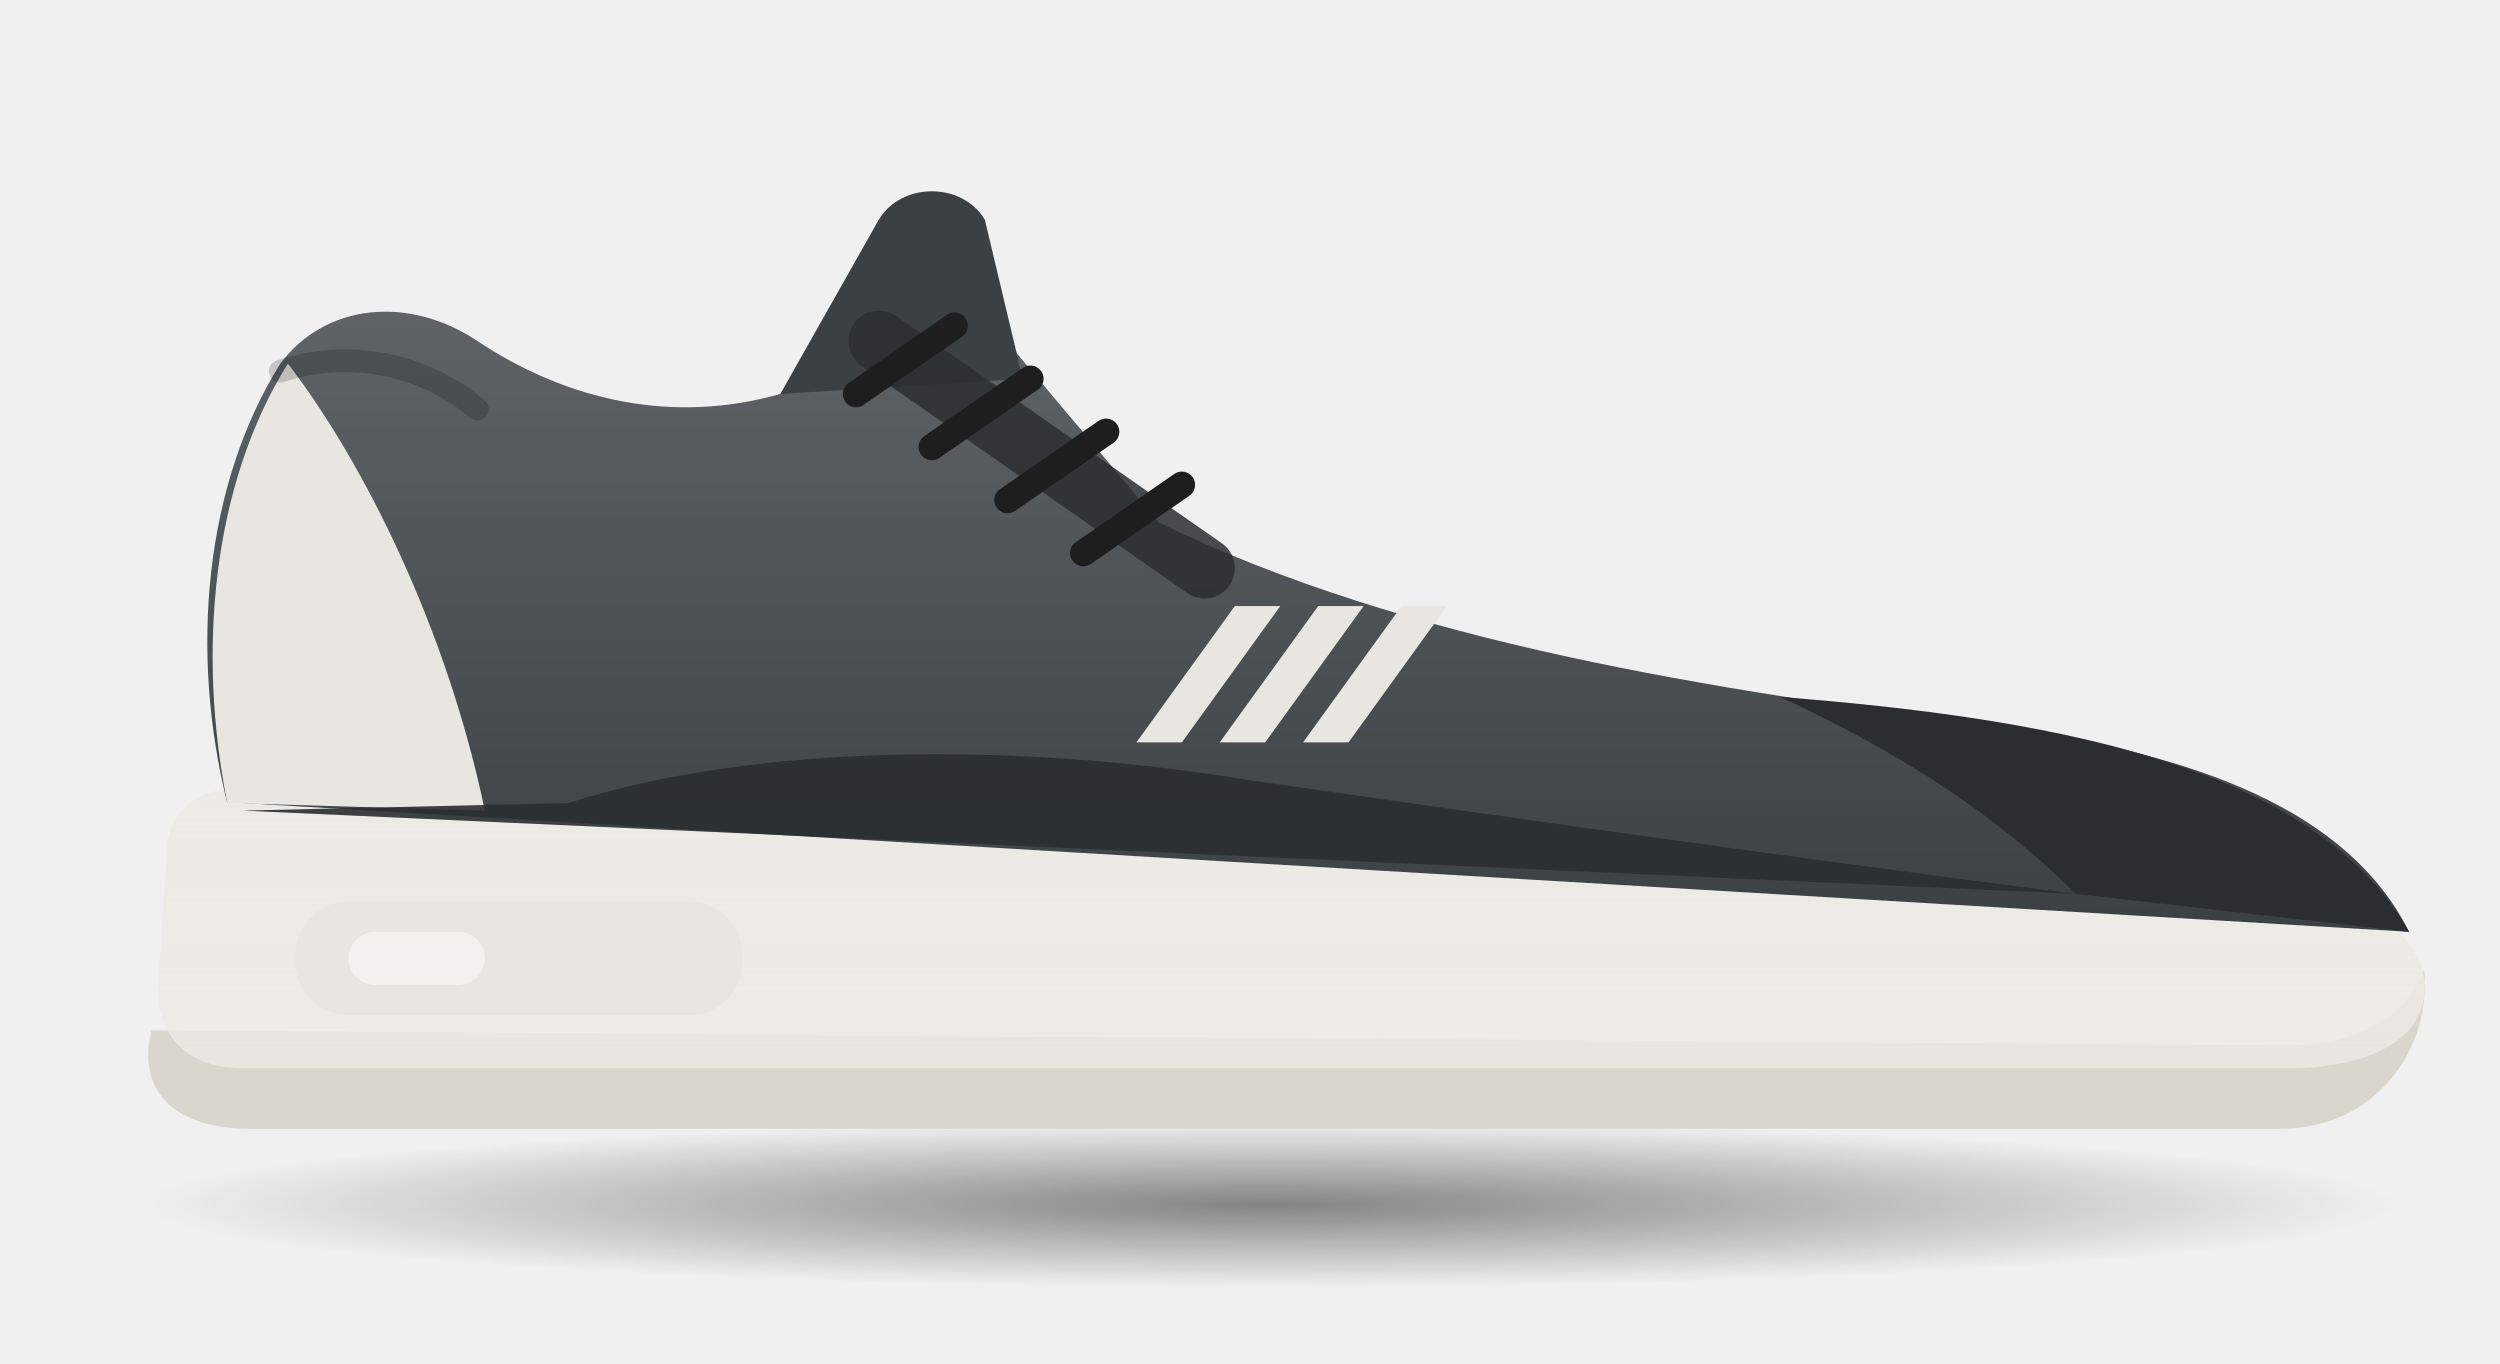
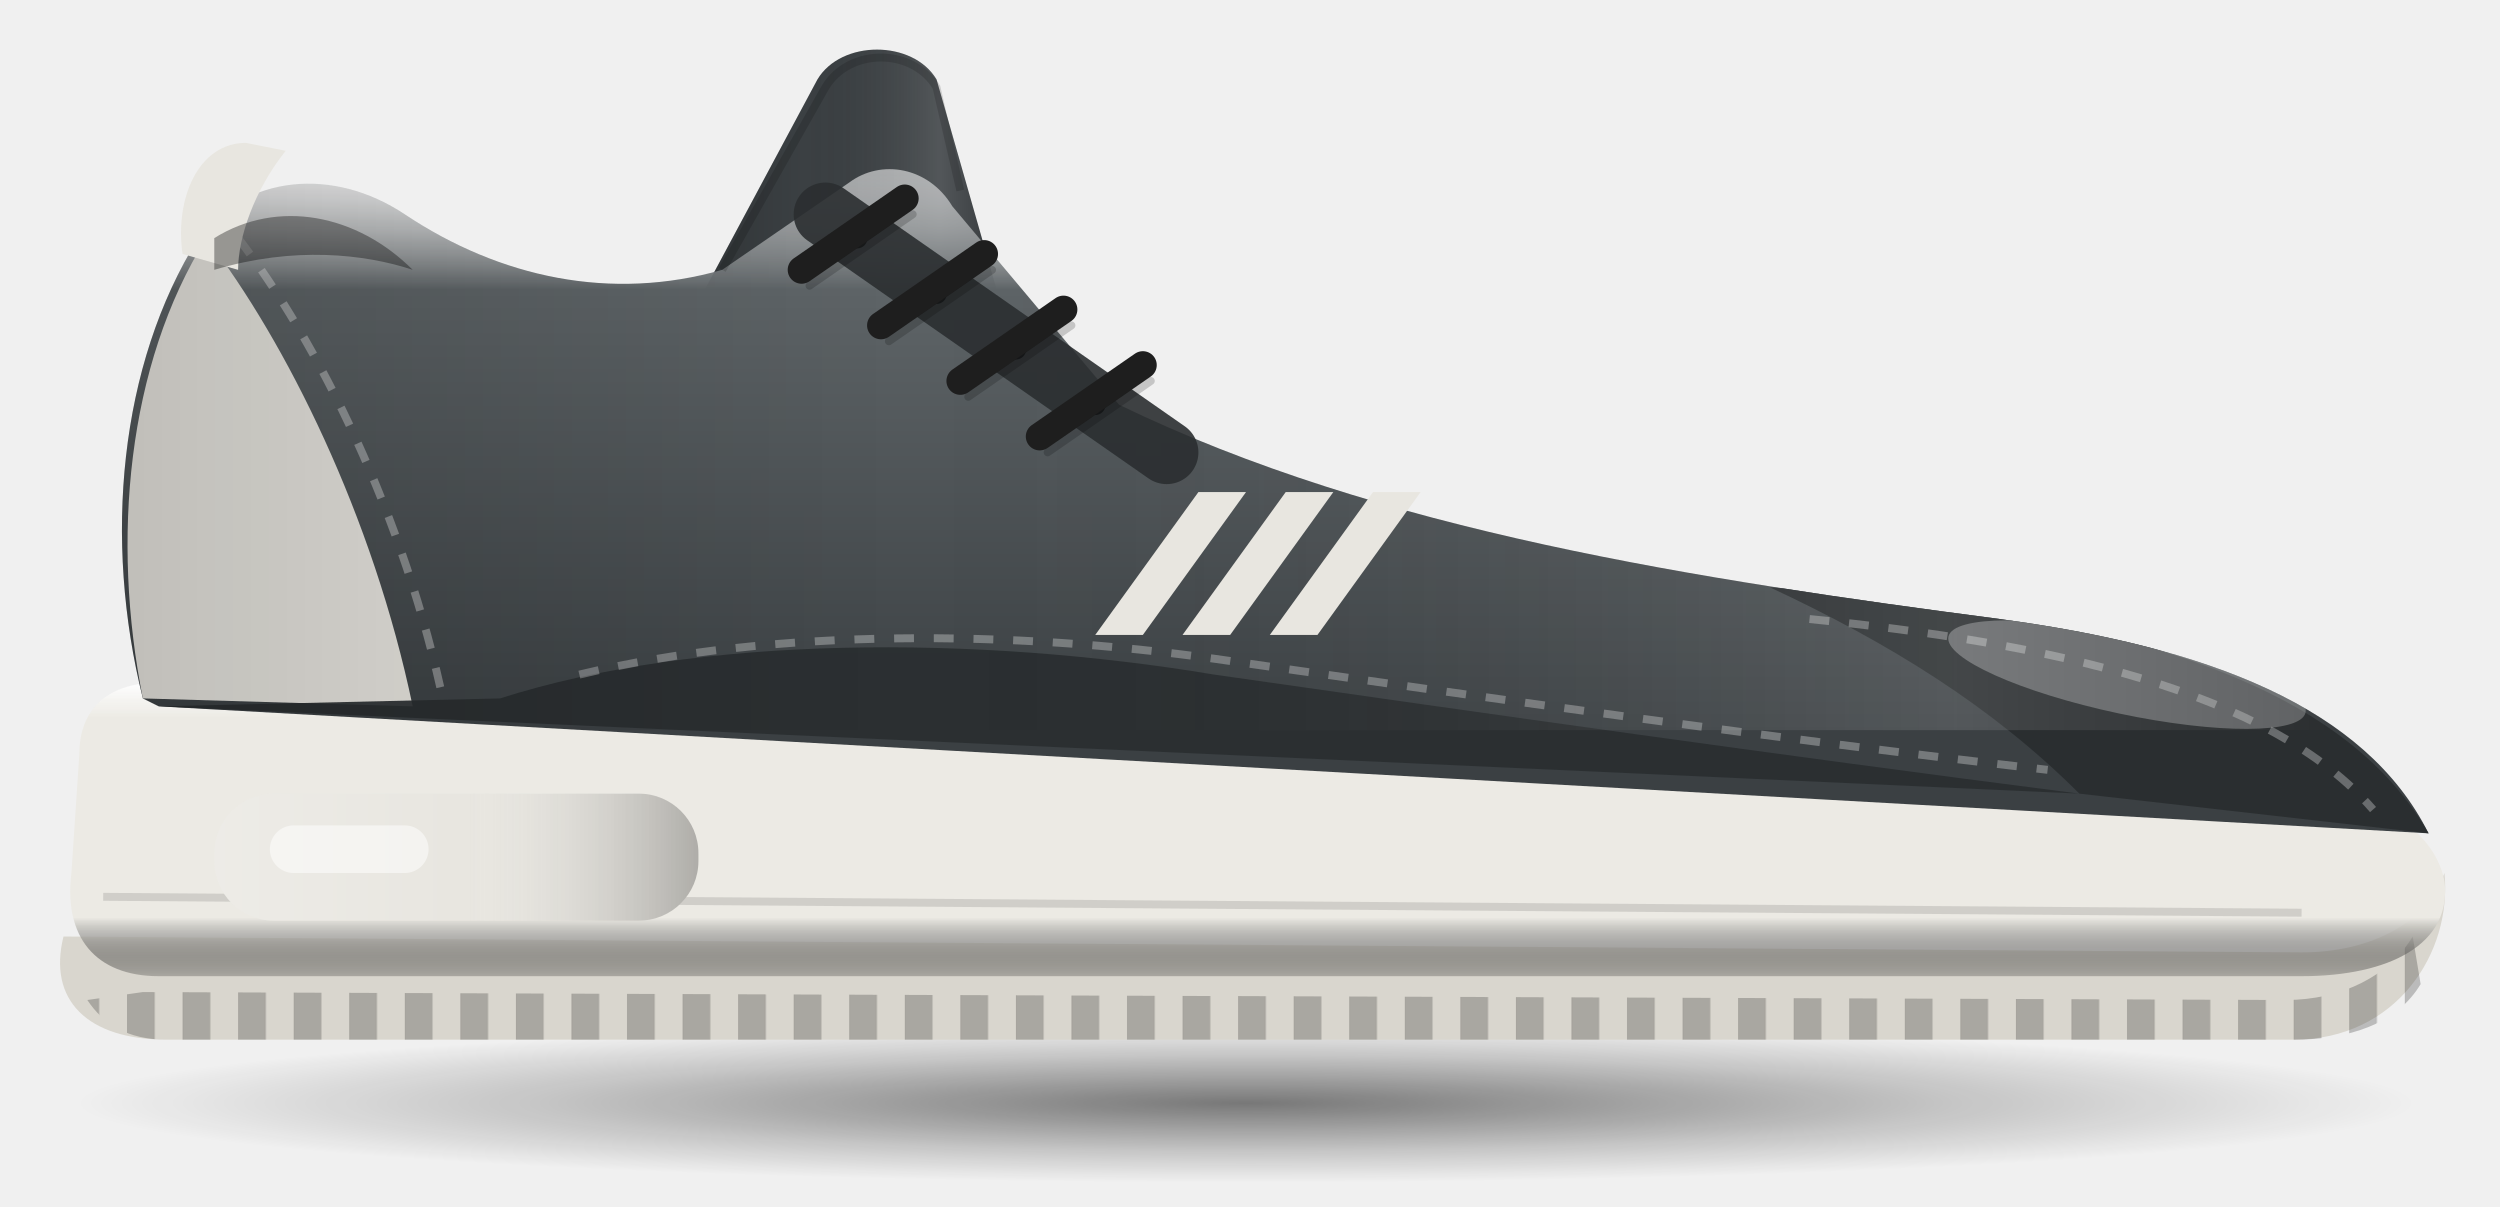
- <svg xmlns="http://www.w3.org/2000/svg" viewBox="0 0 660 360" role="img" aria-hidden="true">
+ <svg xmlns="http://www.w3.org/2000/svg" viewBox="24 36 630 304" role="img" aria-hidden="true">
  <defs>
    <linearGradient id="u-performance-knit" x1="0" y1="0" x2="0" y2="1">
-       <stop offset="0" stop-color="#5E6467" />
+       <stop offset="0" stop-color="#fff" stop-opacity=".55" />
+       <stop offset=".18" stop-color="#5E6467" />
+       <stop offset=".85" stop-color="#3B4043" />
      <stop offset="1" stop-color="#3B4043" />
    </linearGradient>
    <linearGradient id="m-performance-knit" x1="0" y1="0" x2="0" y2="1">
-       <stop offset="0" stop-color="#ECEAE4" />
-       <stop offset="1" stop-color="#ECEAE4" stop-opacity=".82" />
+       <stop offset="0" stop-color="#fff" stop-opacity=".9" />
+       <stop offset=".12" stop-color="#ECEAE4" />
+       <stop offset=".8" stop-color="#ECEAE4" />
+       <stop offset="1" stop-color="#000" stop-opacity=".22" />
+     </linearGradient>
+     <linearGradient id="o-performance-knit" x1="0" y1="0" x2="1" y2="0">
+       <stop offset="0" stop-color="#fff" stop-opacity=".22" />
+       <stop offset=".5" stop-color="#fff" stop-opacity="0" />
+       <stop offset="1" stop-color="#000" stop-opacity=".25" />
+     </linearGradient>
+     <linearGradient id="v-performance-knit" x1="0" y1="0" x2="1" y2="0">
+       <stop offset="0" stop-color="#000" stop-opacity=".18" />
+       <stop offset=".35" stop-color="#000" stop-opacity="0" />
+       <stop offset=".8" stop-color="#fff" stop-opacity=".12" />
+       <stop offset="1" stop-color="#000" stop-opacity=".12" />
    </linearGradient>
    <radialGradient id="s-performance-knit" cx=".5" cy=".5" r=".5">
-       <stop offset="0" stop-color="#000" stop-opacity=".45" />
+       <stop offset="0" stop-color="#000" stop-opacity=".5" />
+       <stop offset=".6" stop-color="#000" stop-opacity=".18" />
      <stop offset="1" stop-color="#000" stop-opacity="0" />
    </radialGradient>
+     <pattern id="t-performance-knit" width="14" height="10" patternUnits="userSpaceOnUse">
+       <rect width="7" height="10" fill="#000" fill-opacity=".22" />
+     </pattern>
+     <clipPath id="c-performance-knit">
+       <path d="M60,212 C50,172 54,128 74,96 C86,80 108,78 126,90 C150,106 178,112 206,104 L238,82 C246,76 258,78 264,88 L306,138 C372,170 452,182 528,192 C580,199 620,214 636,246 L64,214 Z" />
+     </clipPath>
  </defs>
-   <ellipse cx="335" cy="318" rx="300" ry="22" fill="url(#s-performance-knit)" />
+   <ellipse cx="338" cy="314" rx="296" ry="20" fill="url(#s-performance-knit)" />
  <path d="M40,272 L604,276 C622,276 636,268 640,256 C642,276 628,298 602,298 L66,298 C46,298 36,288 40,272 Z" fill="#D9D6CE" />
+   <path d="M60,286 L600,288 C614,288 626,282 632,272 L634,284 C628,294 616,298 602,298 L66,298 C56,298 50,294 46,288 Z" fill="url(#t-performance-knit)" />
  <path d="M44,226 C44,214 52,208 64,208 L560,226 C604,228 636,238 640,258 C642,274 626,282 604,282 L64,282 C48,282 40,272 42,256 Z" fill="url(#m-performance-knit)" />
-   <rect x="78" y="238" width="118" height="30" rx="14" fill="#E8E6E0" />
-   <rect x="92" y="246" width="36" height="14" rx="7" fill="#fff" fill-opacity=".45" />
-   <path d="M60,212 C50,172 54,128 74,96 C86,80 108,78 126,90 C150,106 178,112 206,104 L238,82 C246,76 258,78 264,88 L306,138 C372,170 452,182 528,192 C580,199 620,214 636,246 L64,212 Z" fill="url(#u-performance-knit)" />
-   <path d="M206,104 L232,58 C238,48 254,48 260,58 L270,100 Z" fill="#3B4043" />
-   <path d="M60,212 C52,172 56,128 76,96 C96,122 118,166 128,214 Z" fill="#E8E6E0" />
-   <path d="M470,184 C548,190 612,204 636,246 L548,236 C526,214 500,198 470,184 Z" fill="#2A2E30" />
-   <path d="M150,212 C200,196 270,196 330,206 C400,216 470,226 548,236 L64,214 Z" fill="#2A2E30" fill-opacity=".9" />
+   <path d="M50,262 L604,266" stroke="#000" stroke-opacity=".12" stroke-width="2" />
+   <rect x="78" y="236" width="122" height="32" rx="15" fill="#E8E6E0" />
+   <rect x="78" y="236" width="122" height="32" rx="15" fill="url(#o-performance-knit)" />
+   <rect x="92" y="244" width="40" height="12" rx="6" fill="#fff" fill-opacity=".5" />
+   <path d="M200,112 L230,56 C236,46 254,46 260,56 L276,112 Z" fill="#3B4043" />
+   <path d="M200,112 L230,56 C236,46 254,46 260,56 L276,112 Z" fill="url(#v-performance-knit)" />
+   <path d="M60,212 C50,172 54,128 74,96 C86,80 108,78 126,90 C150,106 178,112 206,104 L238,82 C246,76 258,78 264,88 L306,138 C372,170 452,182 528,192 C580,199 620,214 636,246 L64,214 Z" fill="url(#u-performance-knit)" />
+   <g clip-path="url(#c-performance-knit)">
+     <path d="M60,212 C52,172 56,128 76,96 C96,122 118,166 128,214 Z" fill="#E8E6E0" />
+     <path d="M76,96 C96,122 118,166 128,214" stroke="#fff" stroke-opacity=".35" stroke-width="2" stroke-dasharray="5 5" fill="none" transform="translate(8 0)" />
+     <path d="M470,184 C548,190 612,204 636,246 L548,236 C526,214 500,198 470,184 Z" fill="#2A2E30" />
+     <path d="M480,192 C540,198 596,210 622,240" stroke="#fff" stroke-opacity=".3" stroke-width="2" stroke-dasharray="5 5" fill="none" />
+     <path d="M150,212 C200,196 270,196 330,206 C400,216 470,226 548,236 L64,214 Z" fill="#2A2E30" fill-opacity=".92" />
+     <path d="M170,206 C220,194 280,195 330,202 C400,212 470,222 540,230" stroke="#fff" stroke-opacity=".3" stroke-width="2" stroke-dasharray="5 5" fill="none" />
+     <ellipse cx="560" cy="206" rx="46" ry="10" fill="#fff" fill-opacity=".28" transform="rotate(12 560 206)" />
+     <rect x="40" y="60" width="600" height="160" fill="url(#v-performance-knit)" />
+   </g>
+   <path d="M206,104 L232,58 C238,48 254,48 260,58 L266,84" stroke="#000" stroke-opacity=".15" stroke-width="2" fill="none" />
+   <path d="M70,100 C68,86 74,72 86,72 L96,74 C88,84 84,96 84,104 Z" fill="#E8E6E0" />
+   <path d="M78,96 C94,86 114,90 128,104 C116,100 98,98 78,104 Z" fill="#000" fill-opacity=".35" />
  <g fill="#E8E6E0">
    <path d="M300,196 L326,160 L338,160 L312,196 Z" />
    <path d="M322,196 L348,160 L360,160 L334,196 Z" />
    <path d="M344,196 L370,160 L382,160 L356,196 Z" />
  </g>
-   <path d="M232,90 L318,150" stroke="#2A2E30" stroke-width="16" stroke-linecap="round" opacity=".85" />
+   <path d="M232,90 L318,150" stroke="#2A2E30" stroke-width="16" stroke-linecap="round" opacity=".9" />
+   <g fill="#000" fill-opacity=".45">
+     <circle cx="240" cy="96" r="2.6" />
+     <circle cx="260" cy="110" r="2.6" />
+     <circle cx="280" cy="124" r="2.6" />
+     <circle cx="300" cy="138" r="2.6" />
+   </g>
  <g stroke="#1E1E1E" stroke-width="7" stroke-linecap="round">
    <path d="M226,104 L252,86" />
    <path d="M246,118 L272,100" />
    <path d="M266,132 L292,114" />
    <path d="M286,146 L312,128" />
  </g>
-   <path d="M74,98 C92,92 112,96 126,108" stroke="#000" stroke-opacity=".18" stroke-width="6" fill="none" stroke-linecap="round" />
+   <g stroke="#000" stroke-opacity=".18" stroke-width="2" stroke-linecap="round">
+     <path d="M228,108 L254,90" />
+     <path d="M248,122 L274,104" />
+     <path d="M268,136 L294,118" />
+     <path d="M288,150 L314,132" />
+   </g>
</svg>
